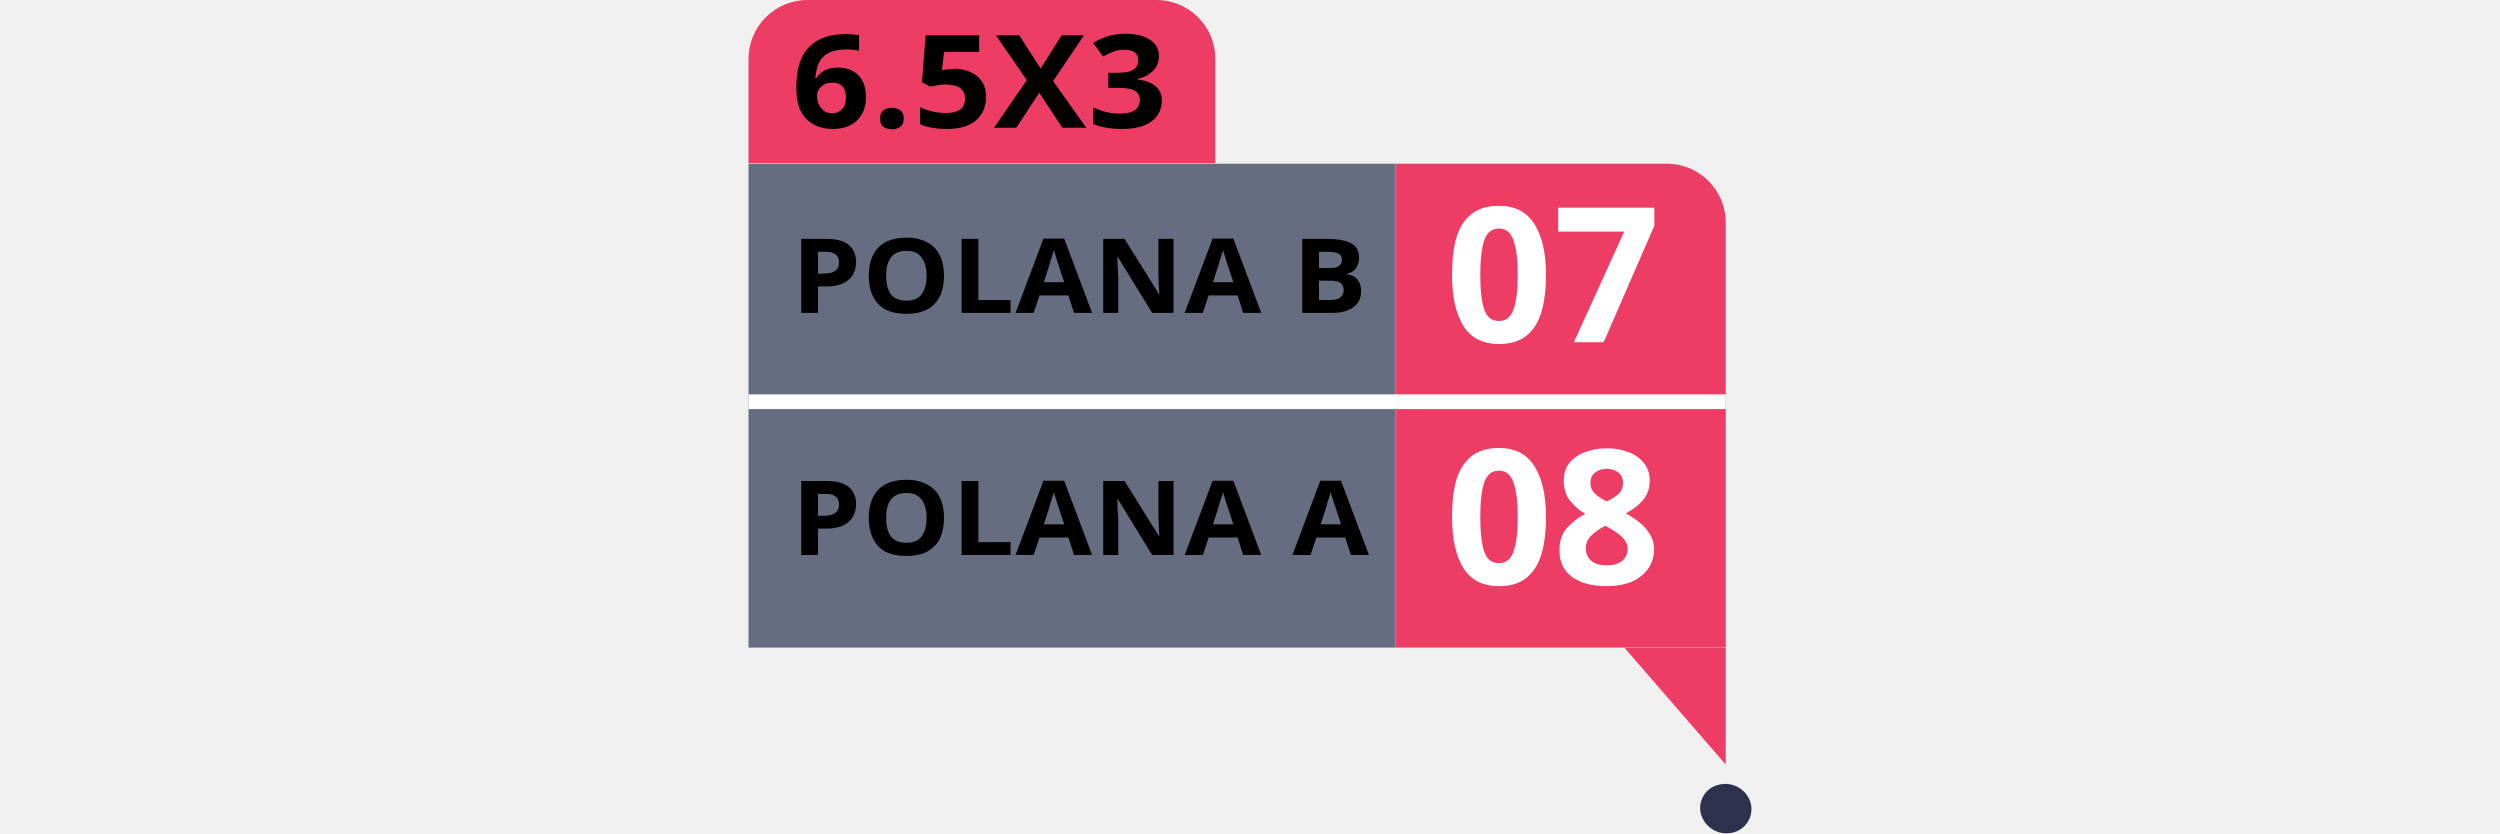
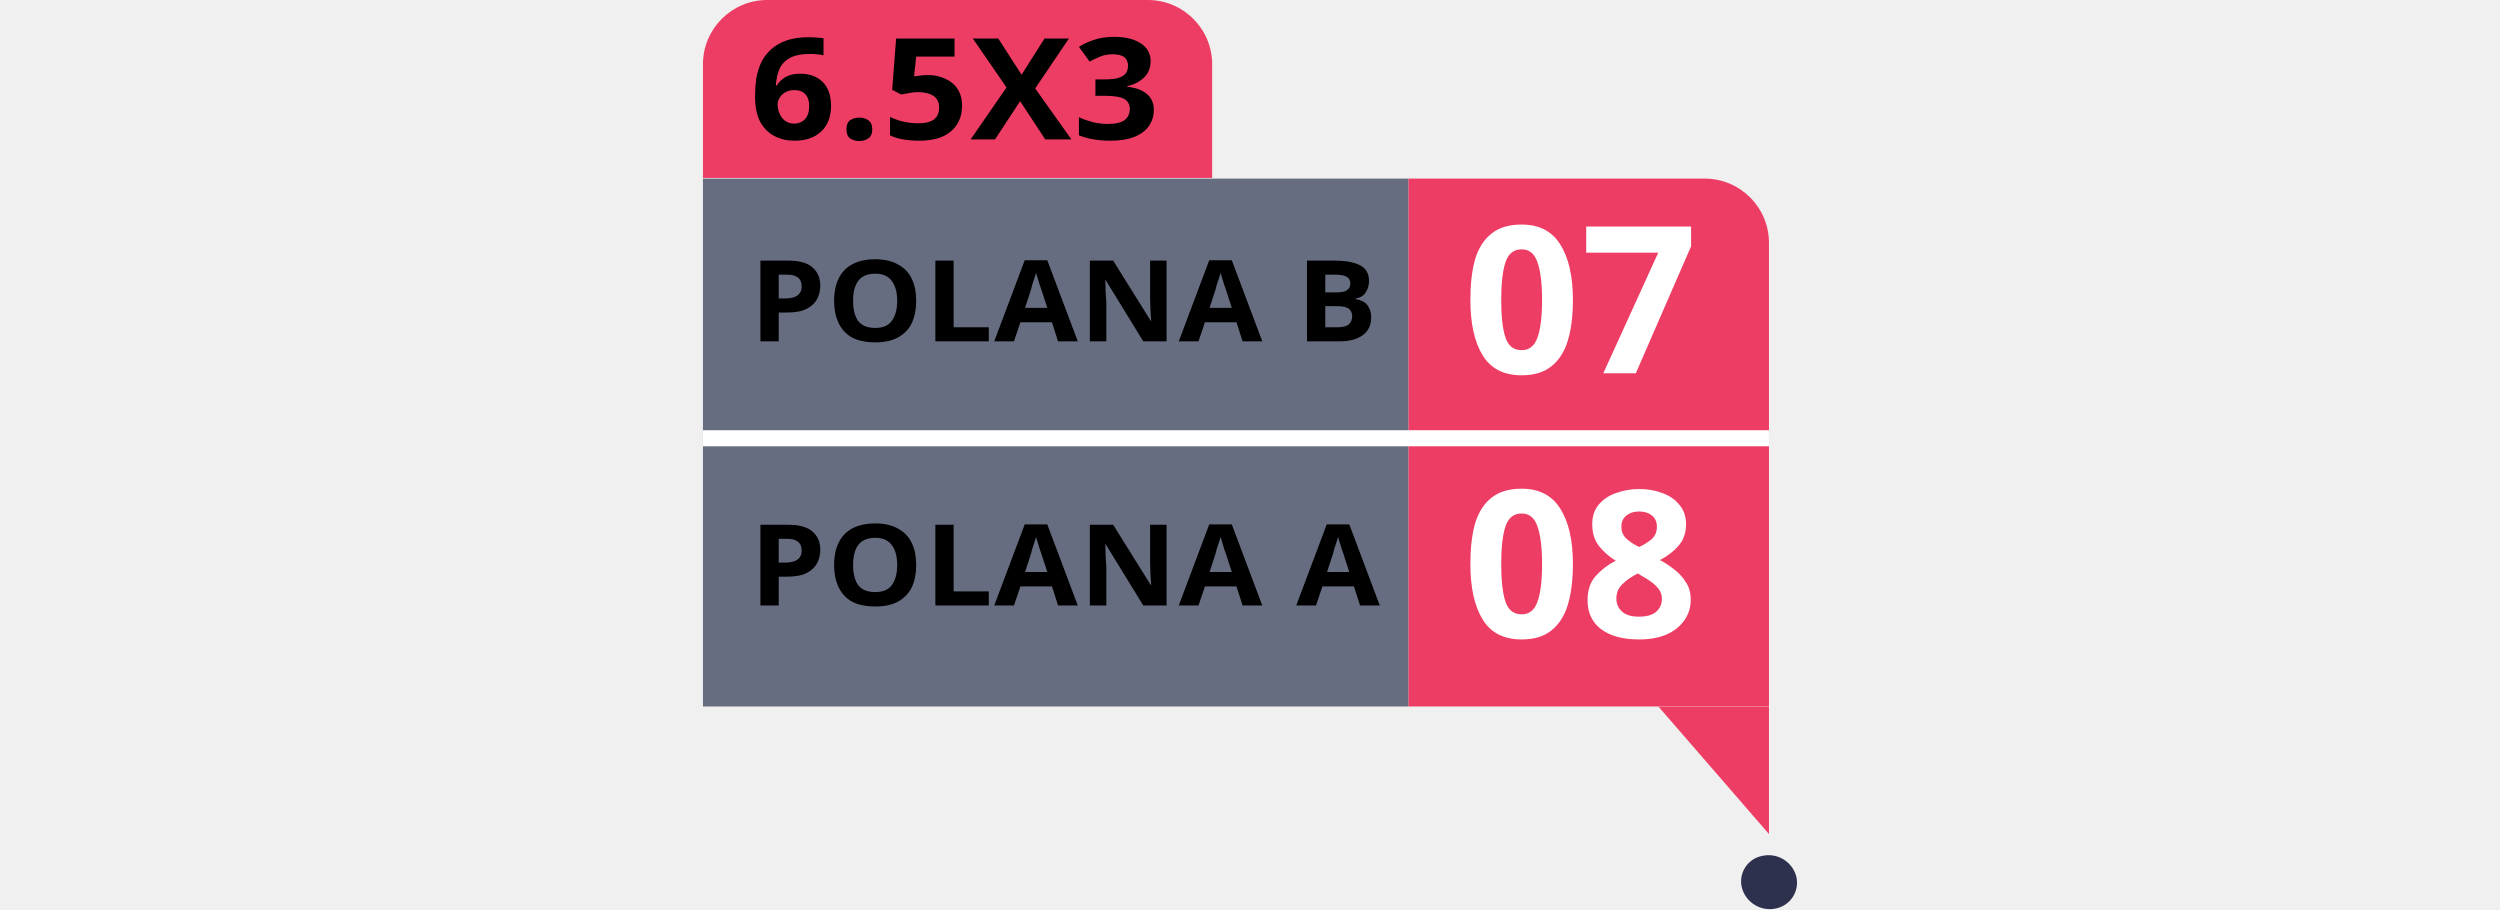
- <svg xmlns="http://www.w3.org/2000/svg" id="Layer_1" data-name="Layer 1" width="180" height="60" viewBox="0 0 51.03 42.4">
+ <svg xmlns="http://www.w3.org/2000/svg" id="Layer_1" data-name="Layer 1" width="220" height="80" viewBox="0 0 51.03 42.4">
  <defs>
    <style>.cls-1{fill:#676d80;}.cls-2{font-size:5.28px;letter-spacing:0.01em;}.cls-2,.cls-4,.cls-5{font-family:ProximaNova-Bold, Proxima Nova;font-weight:700;}.cls-3{fill:#ee3d64;}.cls-4{font-size:9.58px;fill:#fff;}.cls-5{font-size:6.6px;letter-spacing:0.01em;}.cls-6{fill:#2d314e;}.cls-7{fill:none;stroke:#fff;stroke-miterlimit:10;stroke-width:0.75px;}</style>
  </defs>
  <rect class="cls-1" y="20.64" width="32.91" height="12.31" />
  <text class="cls-2" transform="translate(2.18 28.24) scale(1.07 1)">POLANA A</text>
  <rect class="cls-3" x="32.91" y="20.64" width="16.81" height="12.31" />
  <text class="cls-4" transform="translate(35.45 29.73)">08</text>
  <rect class="cls-1" y="8.33" width="32.91" height="12.31" />
  <text class="cls-2" transform="translate(2.18 15.92) scale(1.07 1)">POLANA B</text>
  <path class="cls-3" d="M32.91,8.33H46.72a3,3,0,0,1,3,3v9.31a0,0,0,0,1,0,0H32.91a0,0,0,0,1,0,0V8.33A0,0,0,0,1,32.91,8.33Z" />
  <text class="cls-4" transform="translate(35.45 17.41)">07</text>
  <path class="cls-3" d="M3,0H20.75a3,3,0,0,1,3,3V8.3a0,0,0,0,1,0,0H0a0,0,0,0,1,0,0V3A3,3,0,0,1,3,0Z" />
  <text class="cls-5" transform="translate(2.18 6.5) scale(1.07 1)">6.5X3</text>
  <polygon class="cls-3" points="49.72 38.9 49.72 32.96 44.57 32.96 49.72 38.9" />
  <path class="cls-6" d="M48.46,41.42a1.21,1.21,0,0,1,.94-1.5,1.34,1.34,0,0,1,1.59.94,1.23,1.23,0,0,1-.94,1.51,1.35,1.35,0,0,1-1.59-.95" />
  <line class="cls-7" y1="20.44" x2="49.72" y2="20.44" />
</svg>
